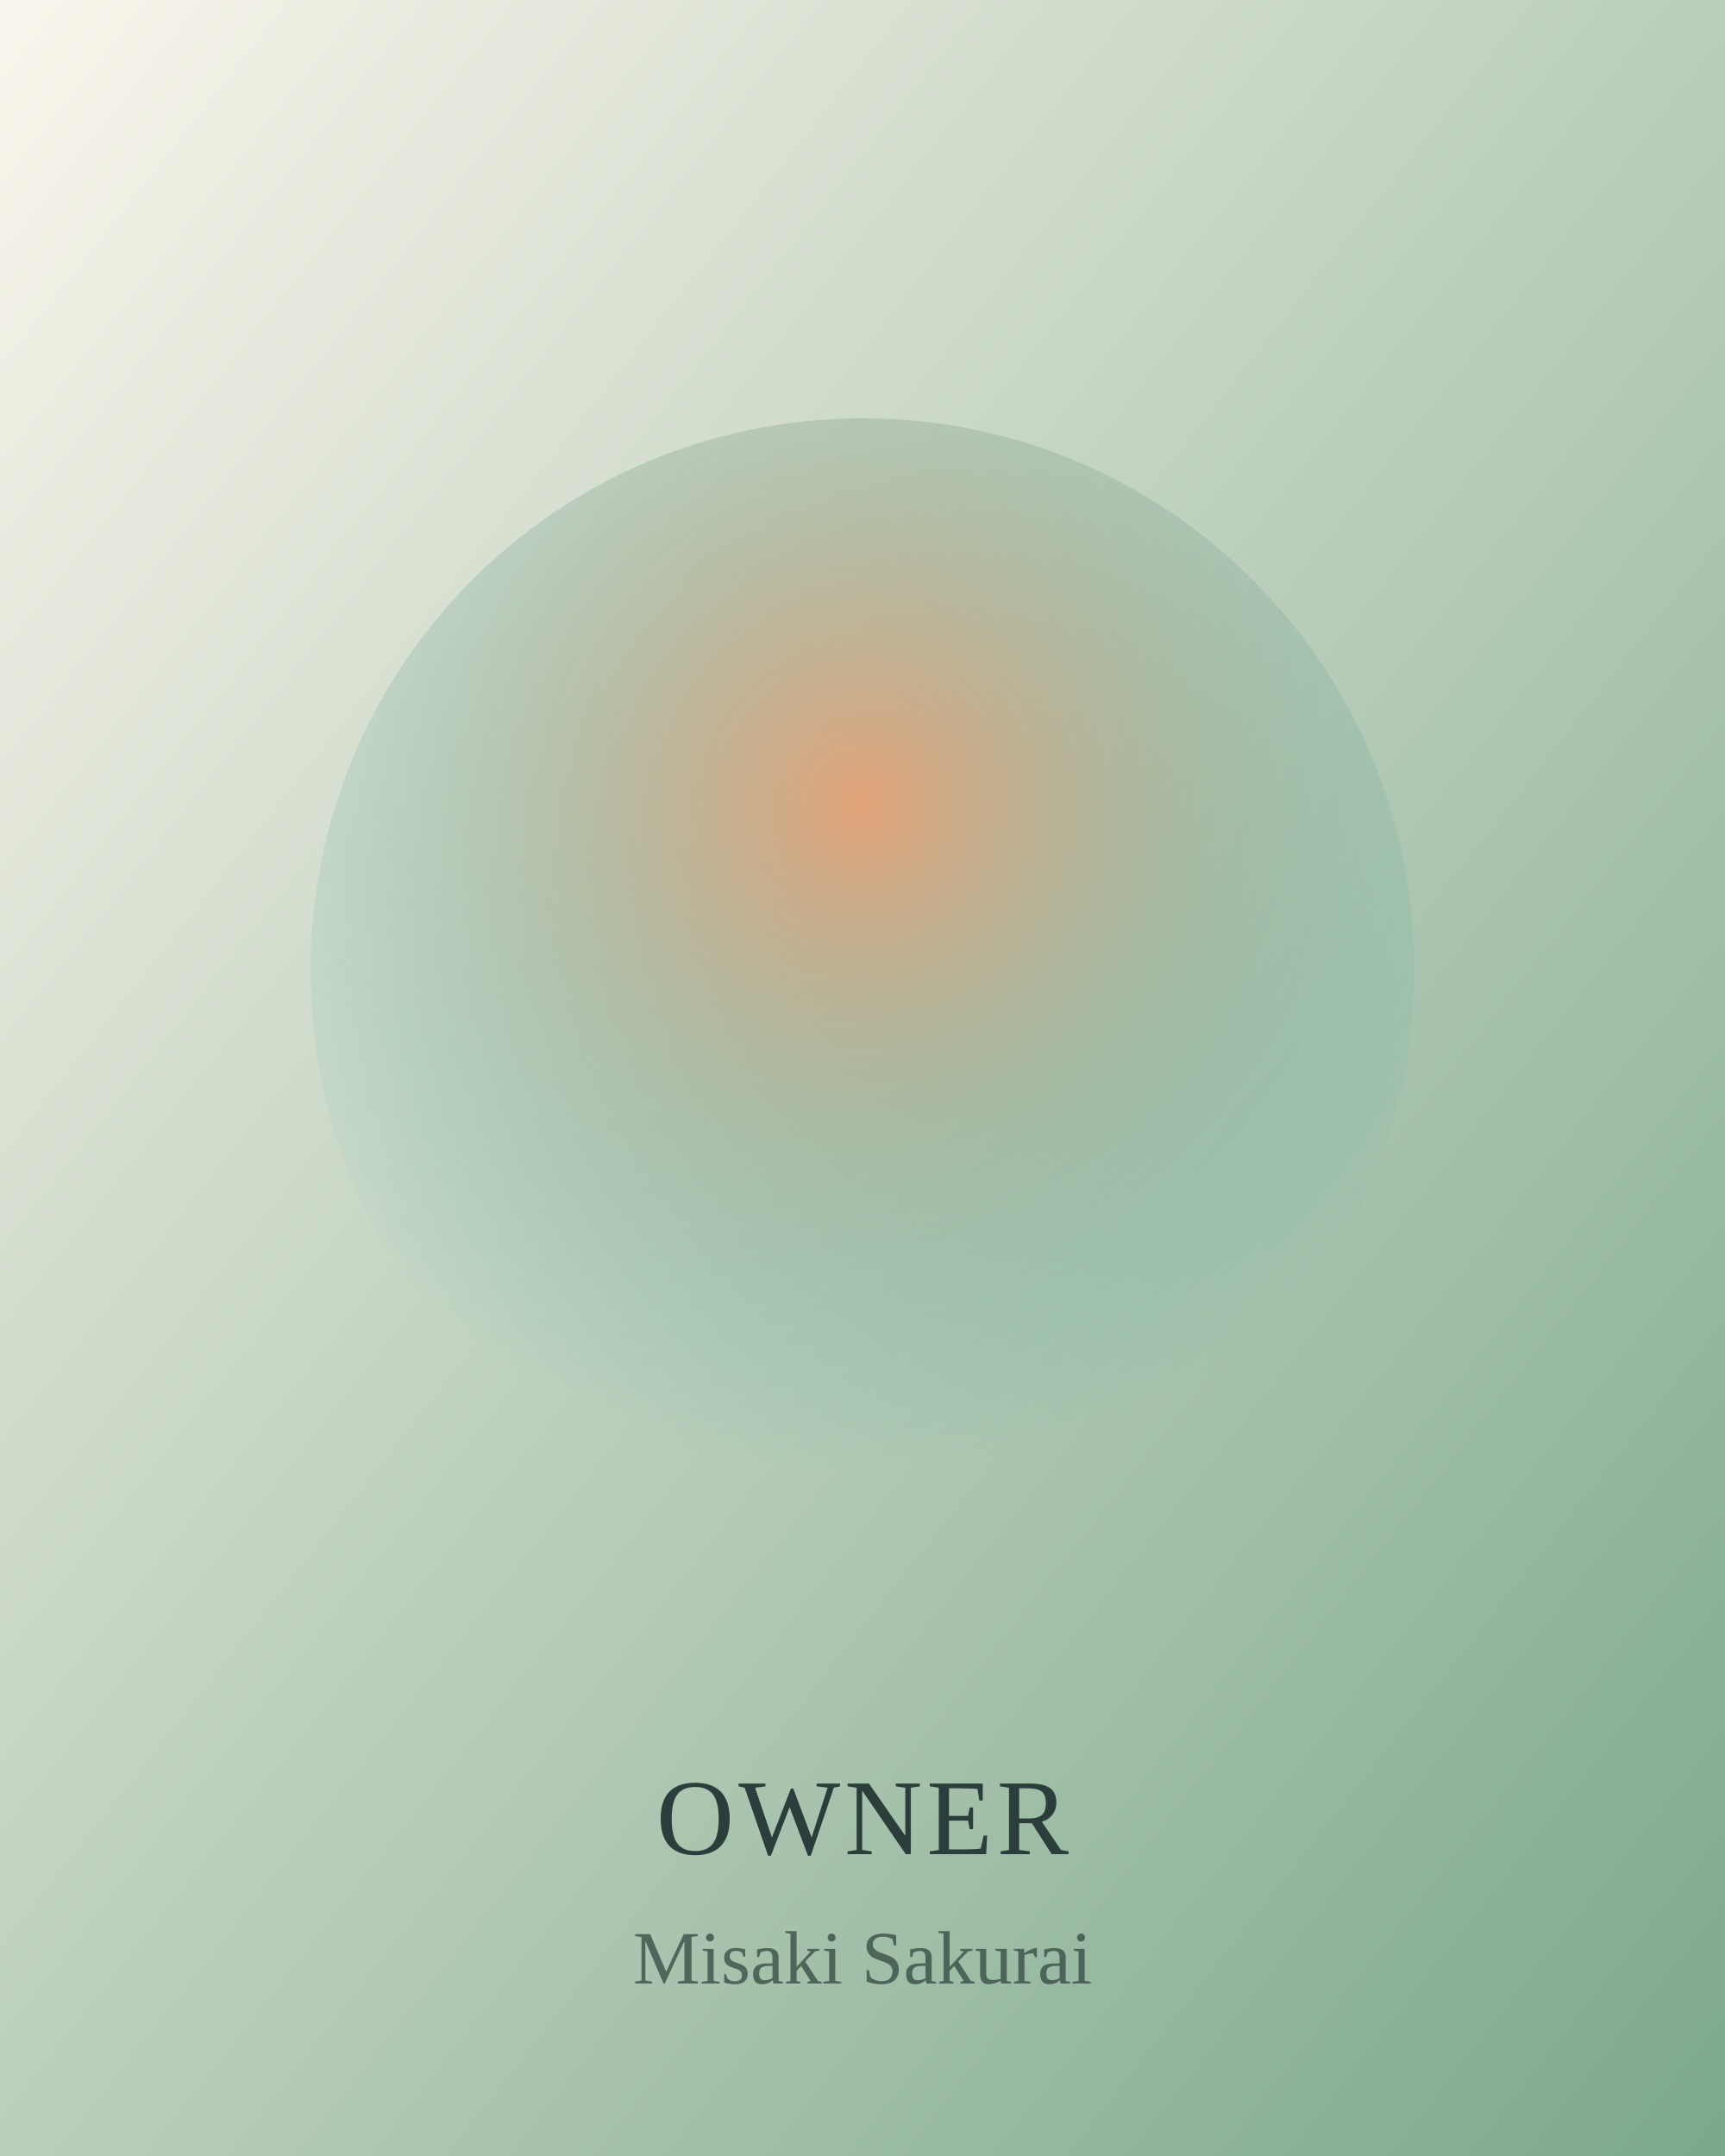
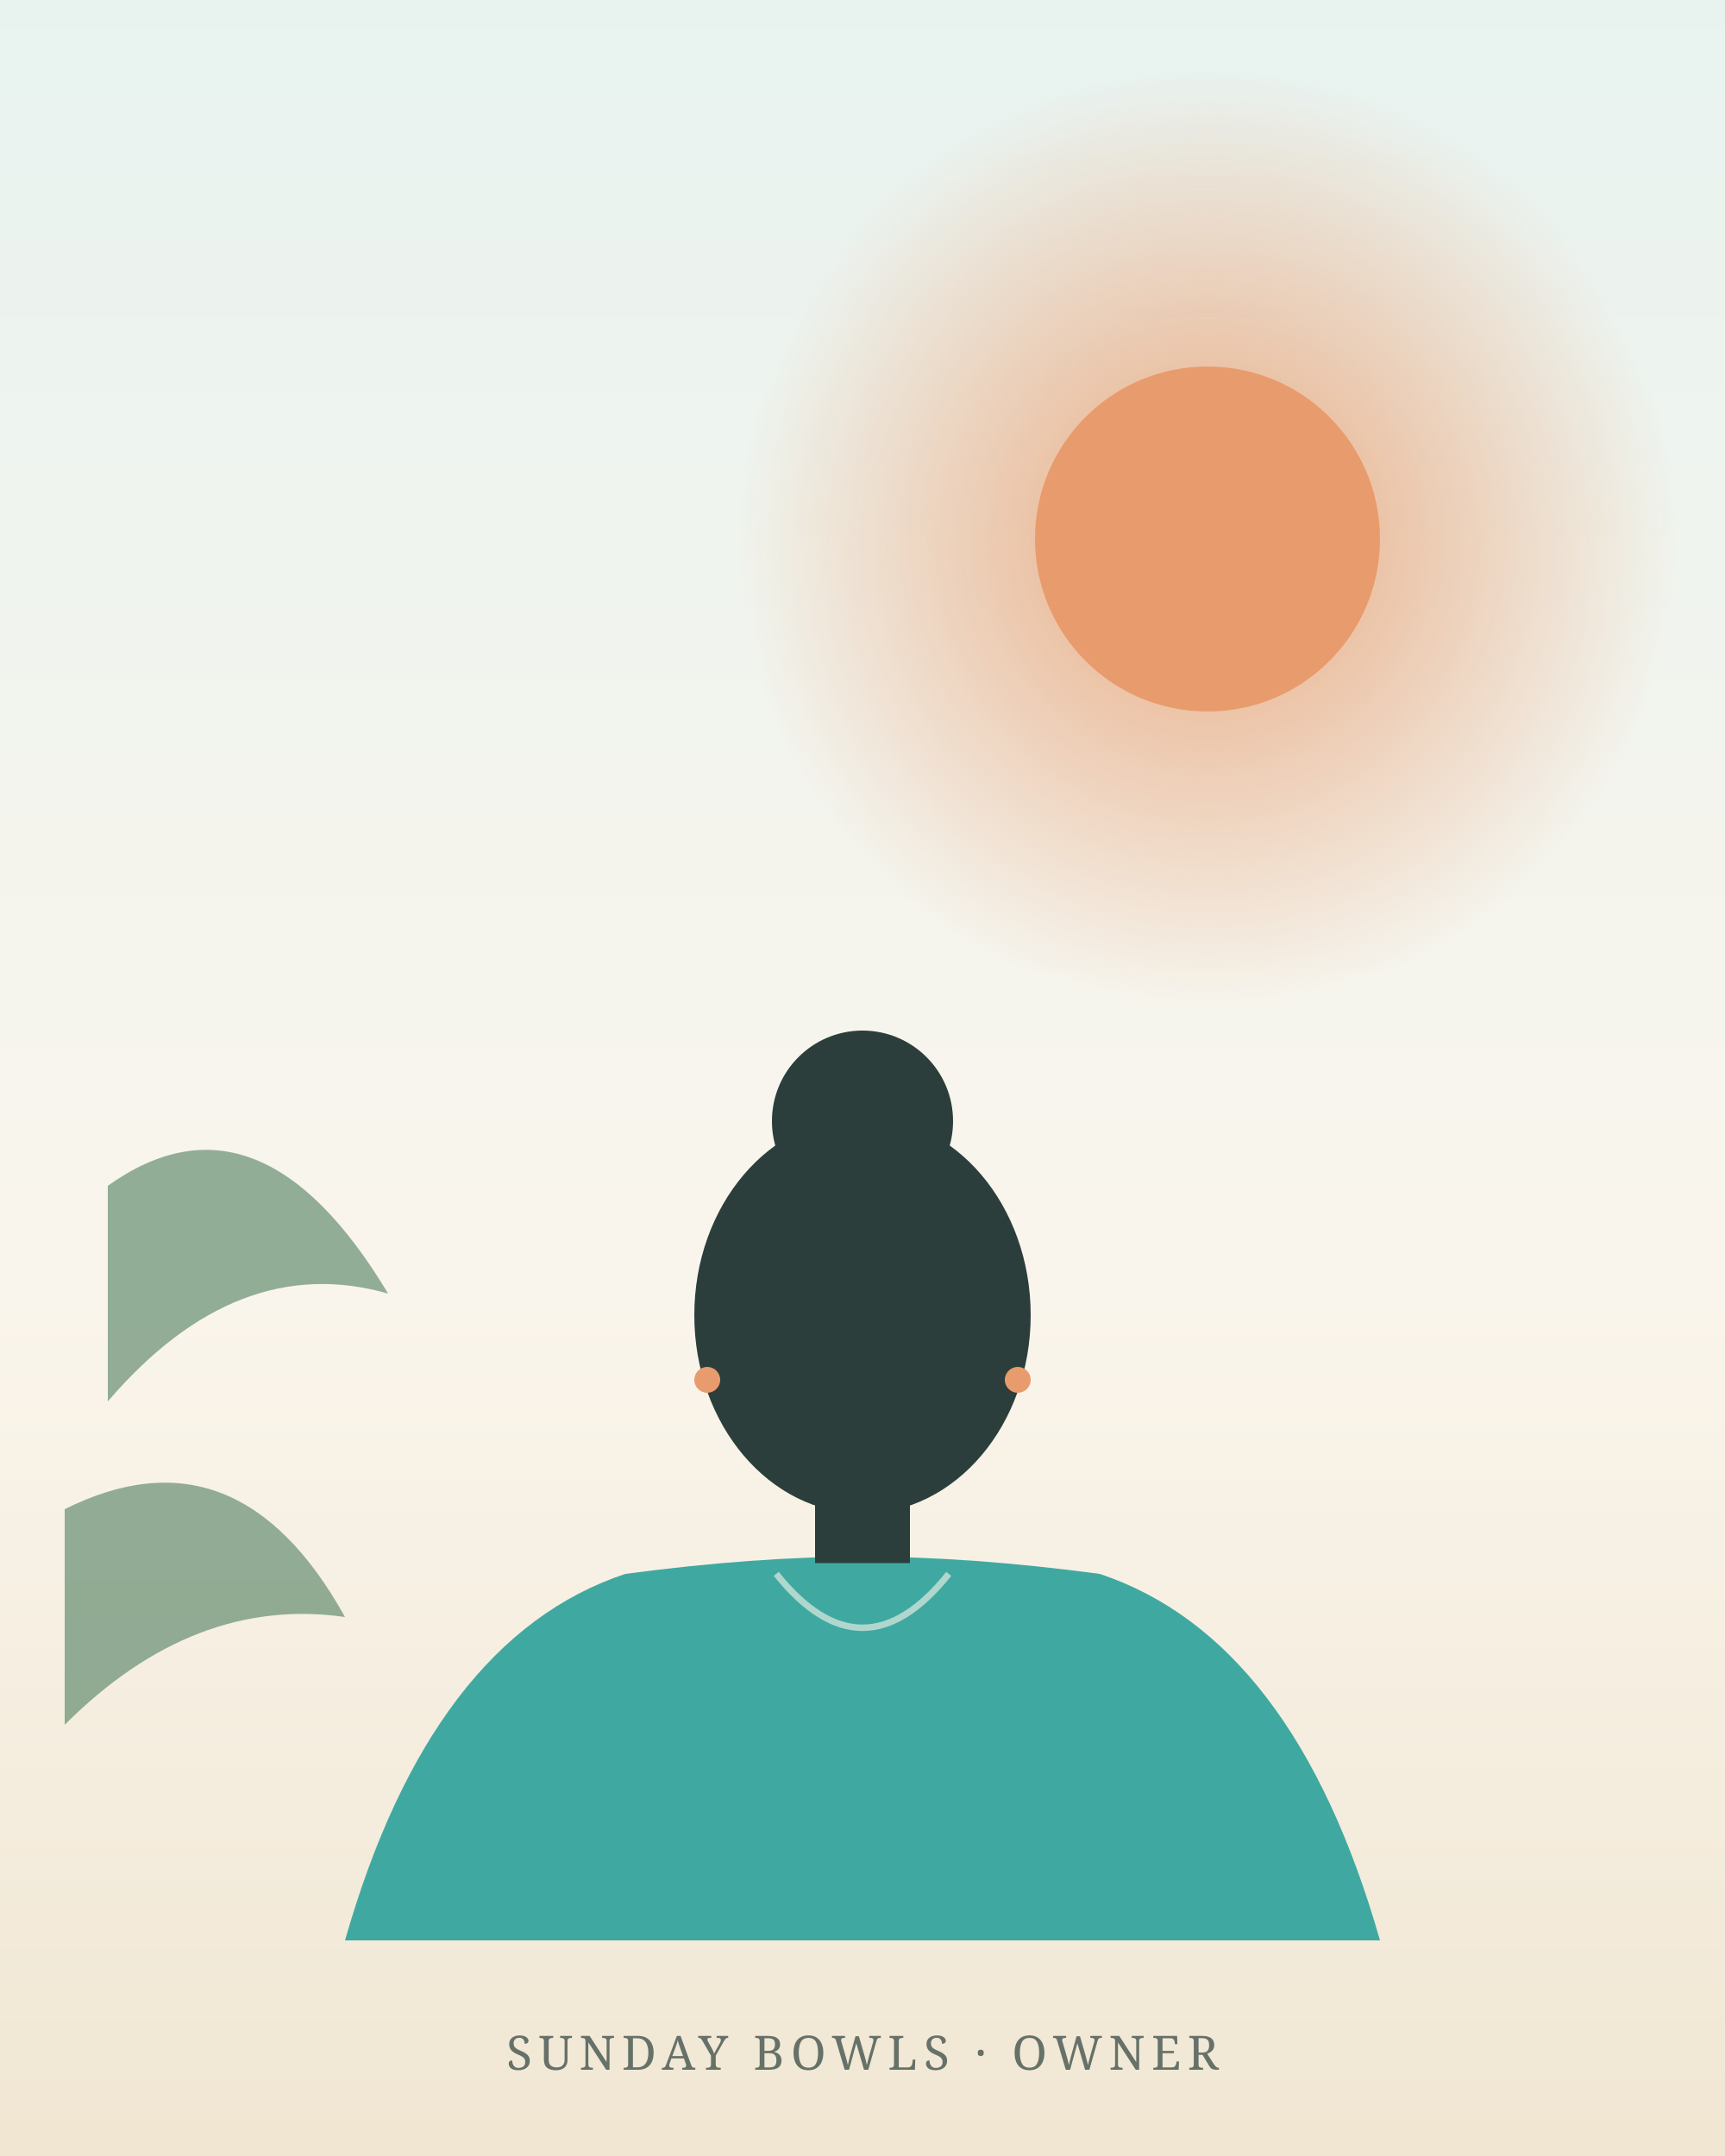
- <svg xmlns="http://www.w3.org/2000/svg" viewBox="0 0 800 1000" preserveAspectRatio="xMidYMid slice" role="img" aria-label="Misaki Sakurai">
+ <svg xmlns="http://www.w3.org/2000/svg" viewBox="0 0 800 1000" preserveAspectRatio="xMidYMid slice" role="img" aria-label="Sunday Bowls オーナー 櫻井美咲のシルエット">
  <defs>
-     <linearGradient id="g1ewwu2e" x1="0" y1="0" x2="1" y2="1">
-       <stop offset="0%" stop-color="#FAF5EC" />
-       <stop offset="100%" stop-color="#7BA88B" />
+     <linearGradient id="od_bg" x1="0" y1="0" x2="0" y2="1">
+       <stop offset="0%" stop-color="#E8F3F0" />
+       <stop offset="60%" stop-color="#FAF5EC" />
+       <stop offset="100%" stop-color="#F0E6D2" />
    </linearGradient>
-     <radialGradient id="g2wzre0i" cx="50%" cy="35%" r="60%">
+     <radialGradient id="od_sun" cx="50%" cy="50%" r="50%">
      <stop offset="0%" stop-color="#E89B6C" stop-opacity="0.85" />
-       <stop offset="100%" stop-color="#3FA9A1" stop-opacity="0.0" />
+       <stop offset="100%" stop-color="#E89B6C" stop-opacity="0" />
    </radialGradient>
  </defs>
-   <rect width="800" height="1000" fill="url(#g1ewwu2e)" />
-   <circle cx="400" cy="450" r="256" fill="url(#g2wzre0i)" />
-   <g fill="#2B3E3B" font-family="Georgia, 'Times New Roman', serif">
-     <text x="50%" y="860" text-anchor="middle" font-size="50" letter-spacing="2">OWNER</text>
-     <text x="50%" y="920" text-anchor="middle" font-size="35" opacity="0.7">Misaki Sakurai</text>
+   <rect width="800" height="1000" fill="url(#od_bg)" />
+   <circle cx="560" cy="250" r="220" fill="url(#od_sun)" />
+   <circle cx="560" cy="250" r="80" fill="#E89B6C" />
+   <g fill="#5A8569" opacity="0.65">
+     <path d="M 50 550 Q 120 500 180 600 Q 110 580 50 650 Z" />
+     <path d="M 30 700 Q 110 660 160 750 Q 90 740 30 800 Z" />
  </g>
+   <g transform="translate(400,700)">
+     <path d="M -240 200 Q -200 60 -110 30 Q -50 22 0 22 Q 50 22 110 30 Q 200 60 240 200 Z" fill="#3FA9A1" />
+     <path d="M -40 30 Q 0 80 40 30" stroke="#FAF5EC" stroke-width="3" fill="none" opacity="0.6" />
+     <rect x="-22" y="-30" width="44" height="55" fill="#2B3E3B" />
+     <ellipse cx="0" cy="-90" rx="78" ry="92" fill="#2B3E3B" />
+     <circle cx="0" cy="-180" r="42" fill="#2B3E3B" />
+     <circle cx="0" cy="-180" r="38" fill="#2B3E3B" />
+     <circle cx="-72" cy="-60" r="6" fill="#E89B6C" />
+     <circle cx="72" cy="-60" r="6" fill="#E89B6C" />
+   </g>
+   <text x="400" y="960" fill="#2B3E3B" font-family="Georgia, serif" font-size="22" text-anchor="middle" opacity="0.7" letter-spacing="3">SUNDAY BOWLS · OWNER</text>
</svg>
